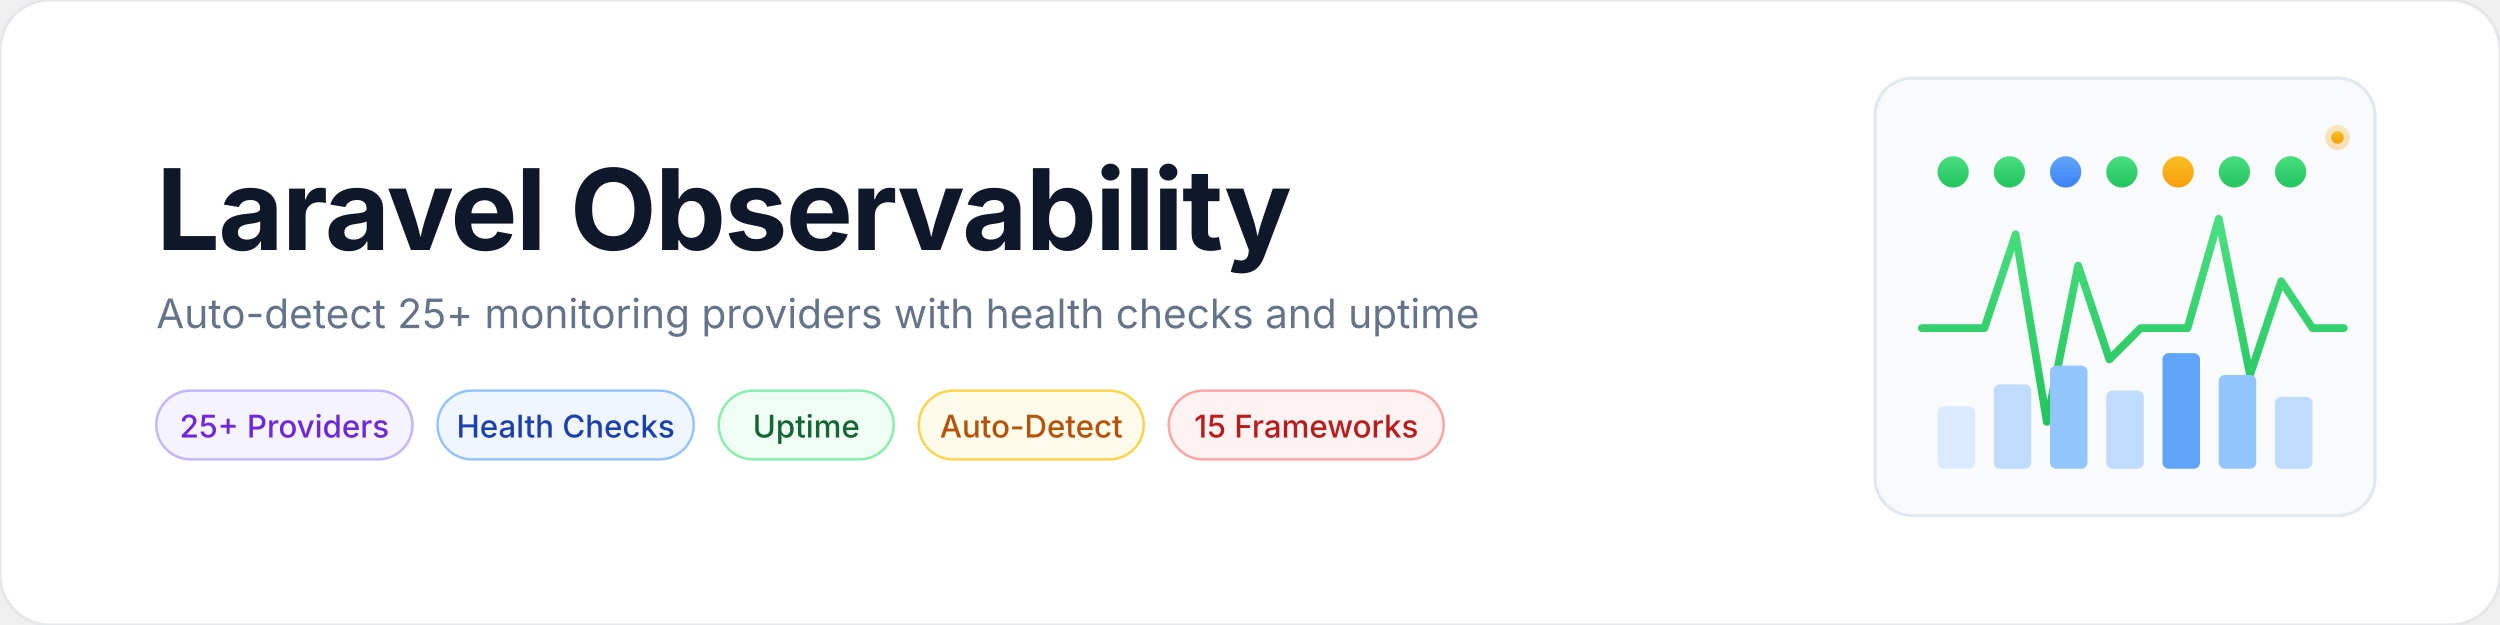
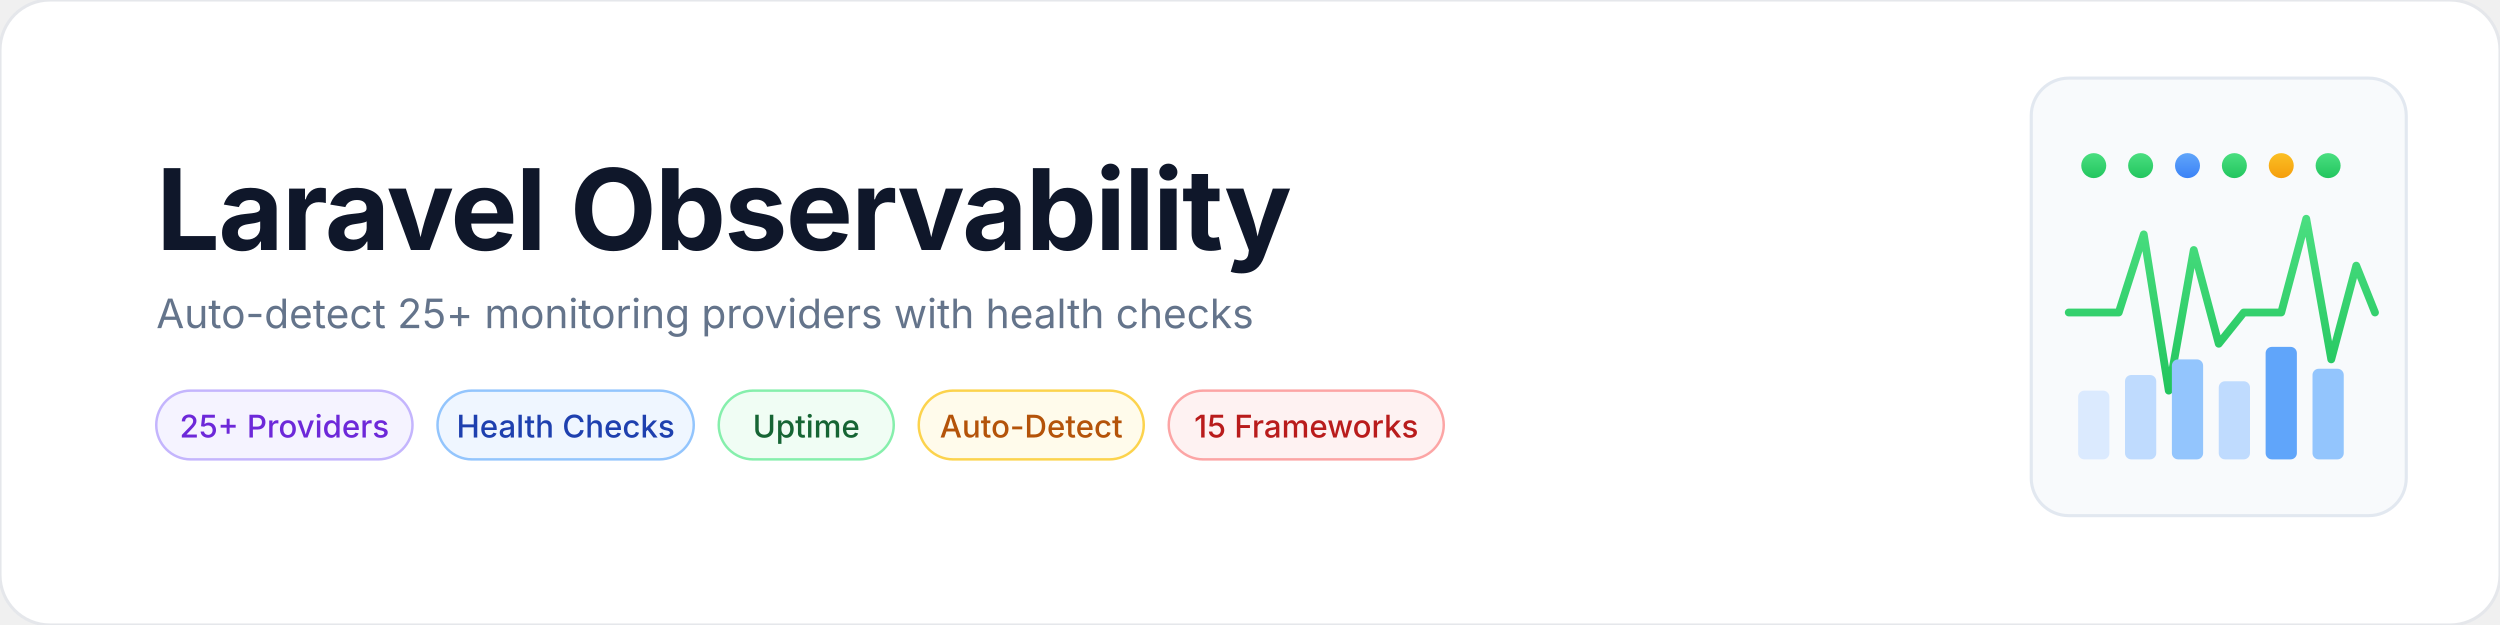
<svg xmlns="http://www.w3.org/2000/svg" viewBox="0 0 800 200">
  <defs>
    <linearGradient id="pulse-green" x1="0" y1="0" x2="0" y2="1">
      <stop offset="0%" stop-color="#4ade80" />
      <stop offset="100%" stop-color="#22c55e" />
    </linearGradient>
    <linearGradient id="pulse-blue" x1="0" y1="0" x2="0" y2="1">
      <stop offset="0%" stop-color="#60a5fa" />
      <stop offset="100%" stop-color="#3b82f6" />
    </linearGradient>
    <linearGradient id="pulse-amber" x1="0" y1="0" x2="0" y2="1">
      <stop offset="0%" stop-color="#fbbf24" />
      <stop offset="100%" stop-color="#f59e0b" />
    </linearGradient>
  </defs>
  <rect width="800" height="200" rx="16" fill="#fff" stroke="#e5e7eb" stroke-width="1" />
-   <g transform="translate(600, 25)">
-     <rect width="160" height="140" rx="12" fill="#f8fafc" stroke="#e2e8f0" stroke-width="1" />
-     <polyline points="15,80 35,80 45,50 55,110 65,60 75,90 85,80 100,80 110,45 120,95 130,65 140,80 150,80" fill="none" stroke="url(#pulse-green)" stroke-width="2.5" stroke-linecap="round" stroke-linejoin="round" />
-     <circle cx="25" cy="30" r="5" fill="url(#pulse-green)" />
-     <circle cx="43" cy="30" r="5" fill="url(#pulse-green)" />
-     <circle cx="61" cy="30" r="5" fill="url(#pulse-blue)" />
-     <circle cx="79" cy="30" r="5" fill="url(#pulse-green)" />
-     <circle cx="97" cy="30" r="5" fill="url(#pulse-amber)" />
-     <circle cx="115" cy="30" r="5" fill="url(#pulse-green)" />
-     <circle cx="133" cy="30" r="5" fill="url(#pulse-green)" />
-     <rect x="20" y="105" width="12" height="20" rx="2" fill="#dbeafe" />
-     <rect x="38" y="98" width="12" height="27" rx="2" fill="#bfdbfe" />
-     <rect x="56" y="92" width="12" height="33" rx="2" fill="#93c5fd" />
-     <rect x="74" y="100" width="12" height="25" rx="2" fill="#bfdbfe" />
-     <rect x="92" y="88" width="12" height="37" rx="2" fill="#60a5fa" />
-     <rect x="110" y="95" width="12" height="30" rx="2" fill="#93c5fd" />
-     <rect x="128" y="102" width="12" height="23" rx="2" fill="#bfdbfe" />
-     <g transform="translate(140, 15)">
-       <circle cx="8" cy="4" r="4" fill="url(#pulse-amber)" opacity=".3" />
-       <circle cx="8" cy="4" r="2" fill="url(#pulse-amber)" />
-     </g>
+   <g transform="translate(650, 25)">
+     <rect width="120" height="140" rx="12" fill="#f8fafc" stroke="#e2e8f0" stroke-width="1" />
+     <polyline points="12,75 28,75 36,50 44,100 52,55 60,85 68,75 80,75 88,45 96,90 104,60 110,75" fill="none" stroke="url(#pulse-green)" stroke-width="2.5" stroke-linecap="round" stroke-linejoin="round" />
+     <circle cx="20" cy="28" r="4" fill="url(#pulse-green)" />
+     <circle cx="35" cy="28" r="4" fill="url(#pulse-green)" />
+     <circle cx="50" cy="28" r="4" fill="url(#pulse-blue)" />
+     <circle cx="65" cy="28" r="4" fill="url(#pulse-green)" />
+     <circle cx="80" cy="28" r="4" fill="url(#pulse-amber)" />
+     <circle cx="95" cy="28" r="4" fill="url(#pulse-green)" />
+     <rect x="15" y="100" width="10" height="22" rx="2" fill="#dbeafe" />
+     <rect x="30" y="95" width="10" height="27" rx="2" fill="#bfdbfe" />
+     <rect x="45" y="90" width="10" height="32" rx="2" fill="#93c5fd" />
+     <rect x="60" y="97" width="10" height="25" rx="2" fill="#bfdbfe" />
+     <rect x="75" y="86" width="10" height="36" rx="2" fill="#60a5fa" />
+     <rect x="90" y="93" width="10" height="29" rx="2" fill="#93c5fd" />
  </g>
  <text x="50" y="80" fill="#0f172a" font-family="system-ui, -apple-system, 'Segoe UI', sans-serif" font-size="36" font-weight="700" letter-spacing="-.5">Laravel Observability</text>
-   <text x="50" y="105" fill="#64748b" font-family="system-ui, -apple-system, 'Segoe UI', sans-serif" font-size="13">Auto-detect 25+ monitoring providers with health checks and uptime</text>
+   <text x="50" y="105" fill="#64748b" font-family="system-ui, -apple-system, 'Segoe UI', sans-serif" font-size="13">Auto-detect 25+ monitoring providers with health checks</text>
  <g transform="translate(50, 125)" font-family="system-ui, -apple-system, 'Segoe UI', sans-serif" font-size="10" font-weight="500">
    <rect width="82" height="22" rx="11" fill="#f5f3ff" stroke="#c4b5fd" stroke-width=".8" />
    <text x="41" y="15" fill="#6d28d9" text-anchor="middle">25+ Providers</text>
    <rect x="90" width="82" height="22" rx="11" fill="#eff6ff" stroke="#93c5fd" stroke-width=".8" />
    <text x="131" y="15" fill="#1e40af" text-anchor="middle">Health Checks</text>
    <rect x="180" width="56" height="22" rx="11" fill="#f0fdf4" stroke="#86efac" stroke-width=".8" />
    <text x="208" y="15" fill="#166534" text-anchor="middle">Uptime</text>
    <rect x="244" width="72" height="22" rx="11" fill="#fffbeb" stroke="#fcd34d" stroke-width=".8" />
    <text x="280" y="15" fill="#b45309" text-anchor="middle">Auto-Detect</text>
    <rect x="324" width="88" height="22" rx="11" fill="#fef2f2" stroke="#fca5a5" stroke-width=".8" />
    <text x="368" y="15" fill="#b91c1c" text-anchor="middle">15 Frameworks</text>
  </g>
</svg>
